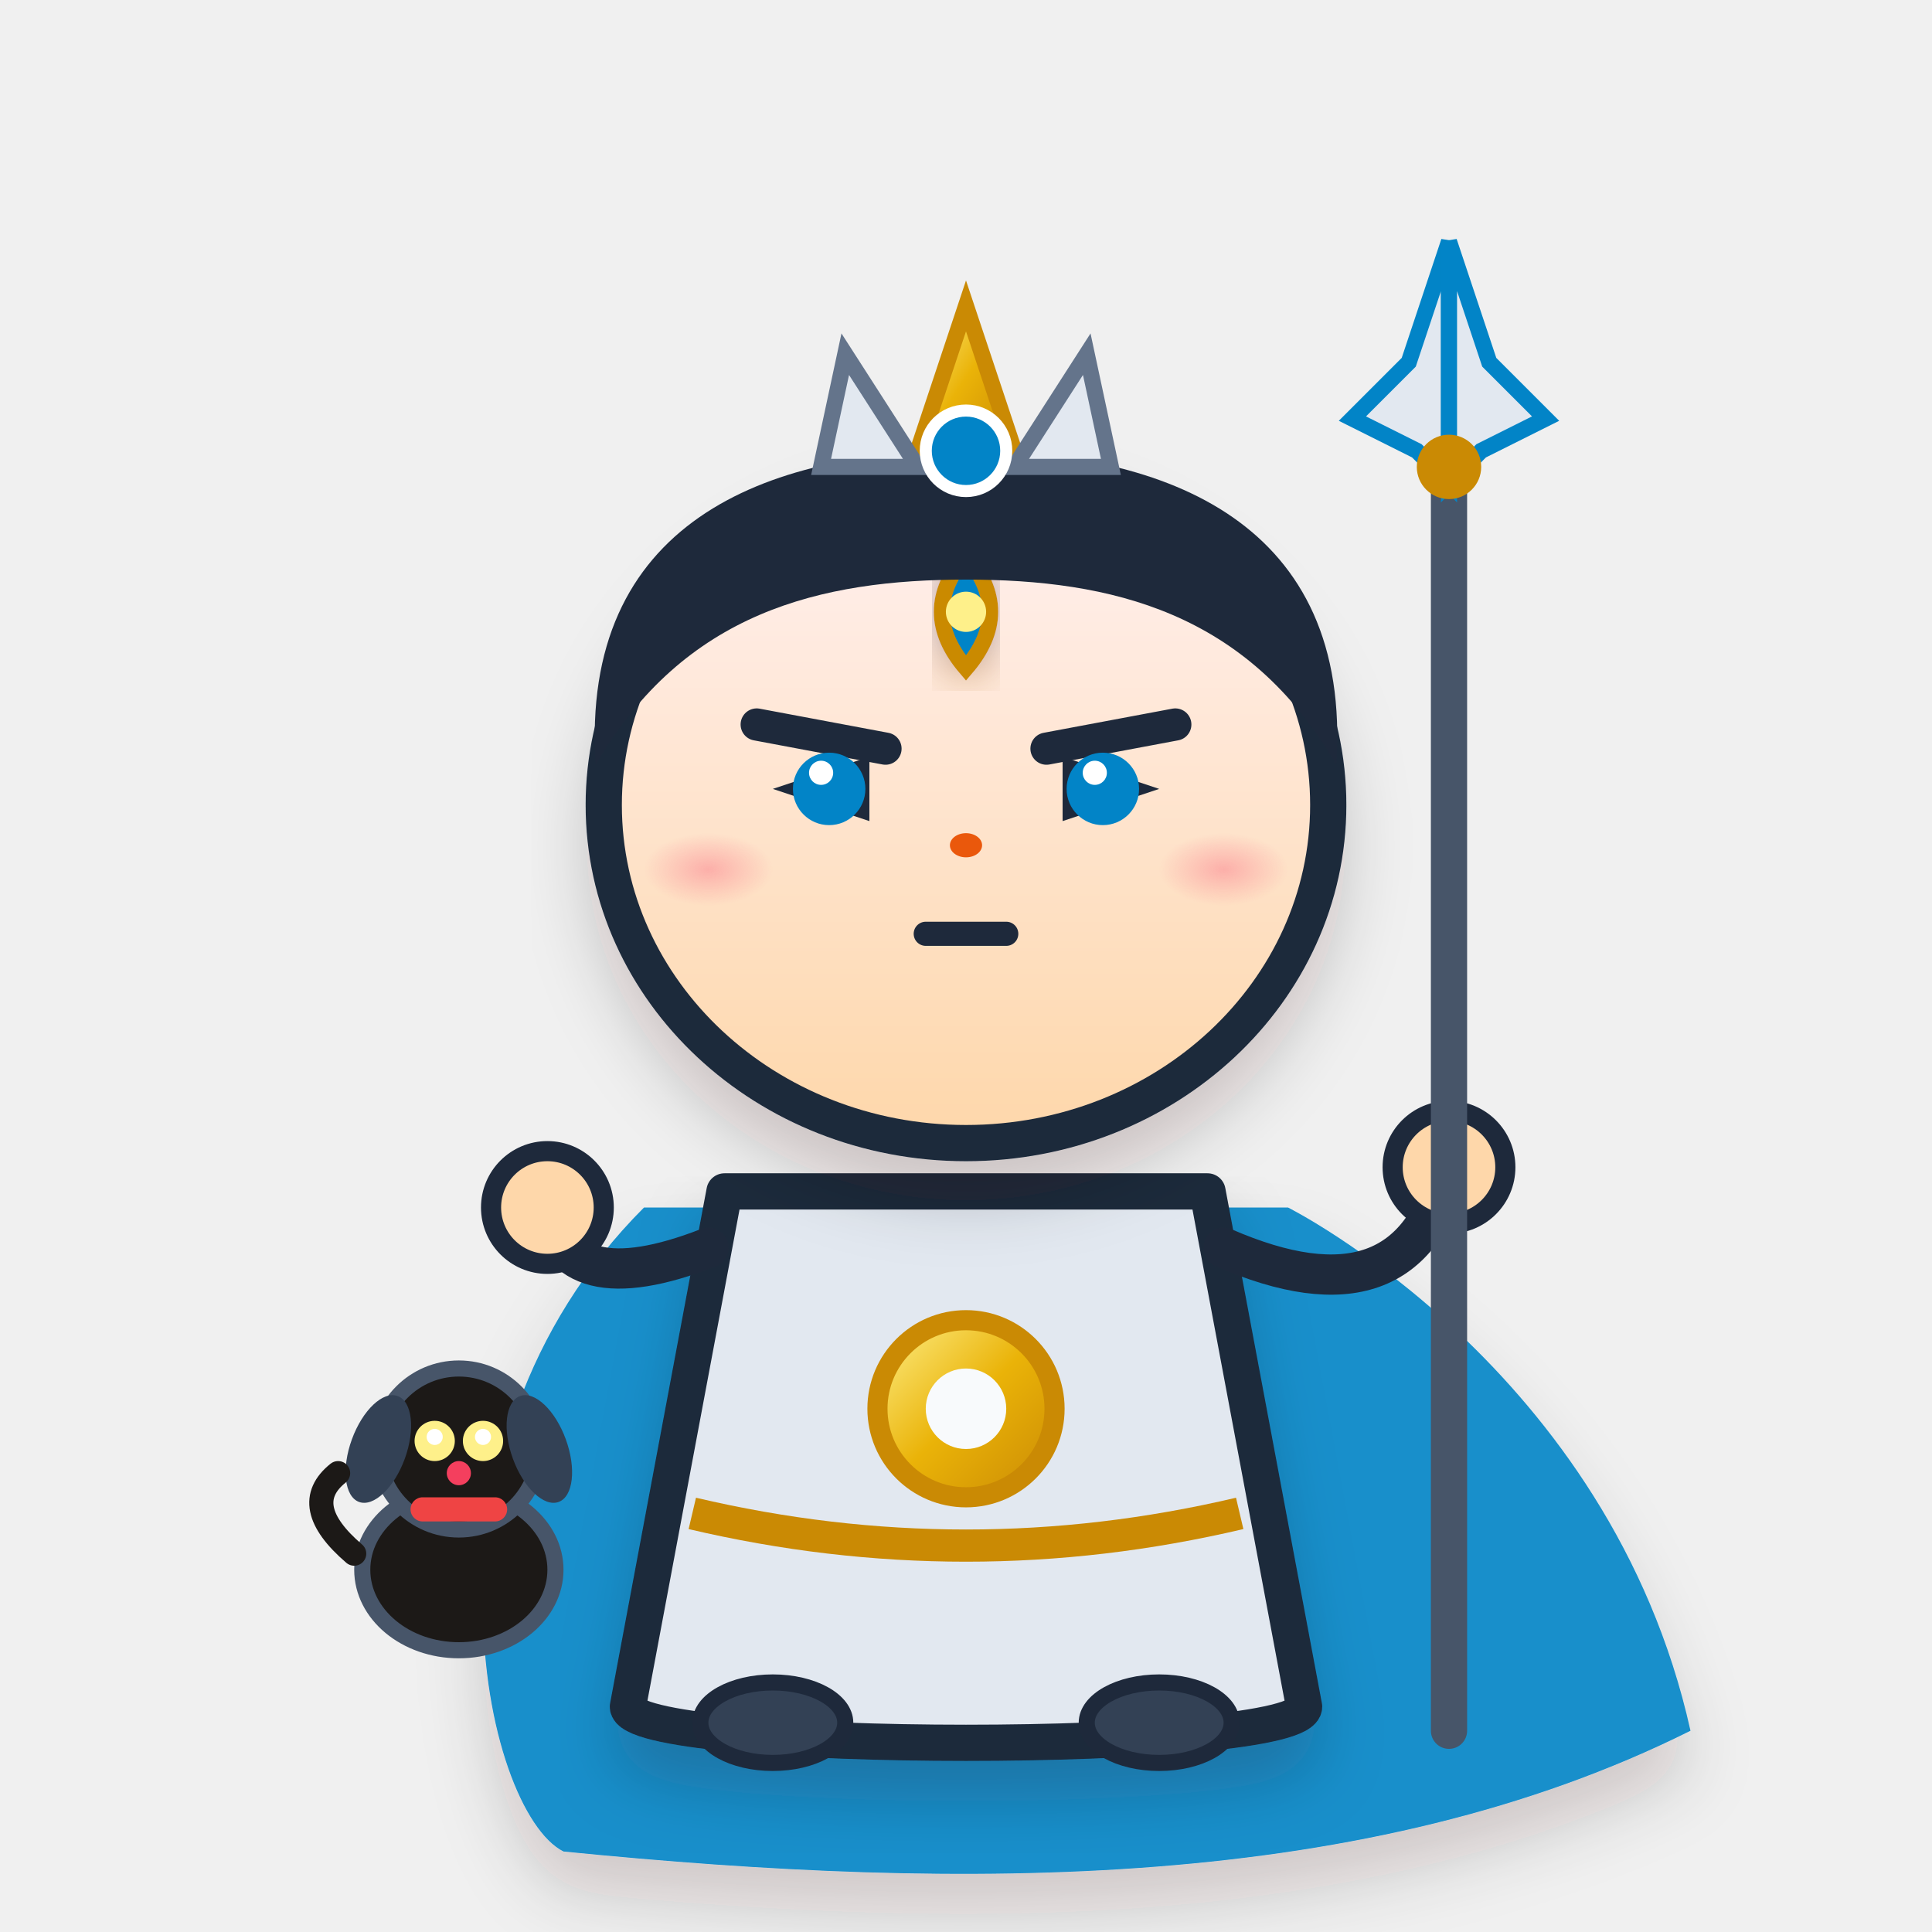
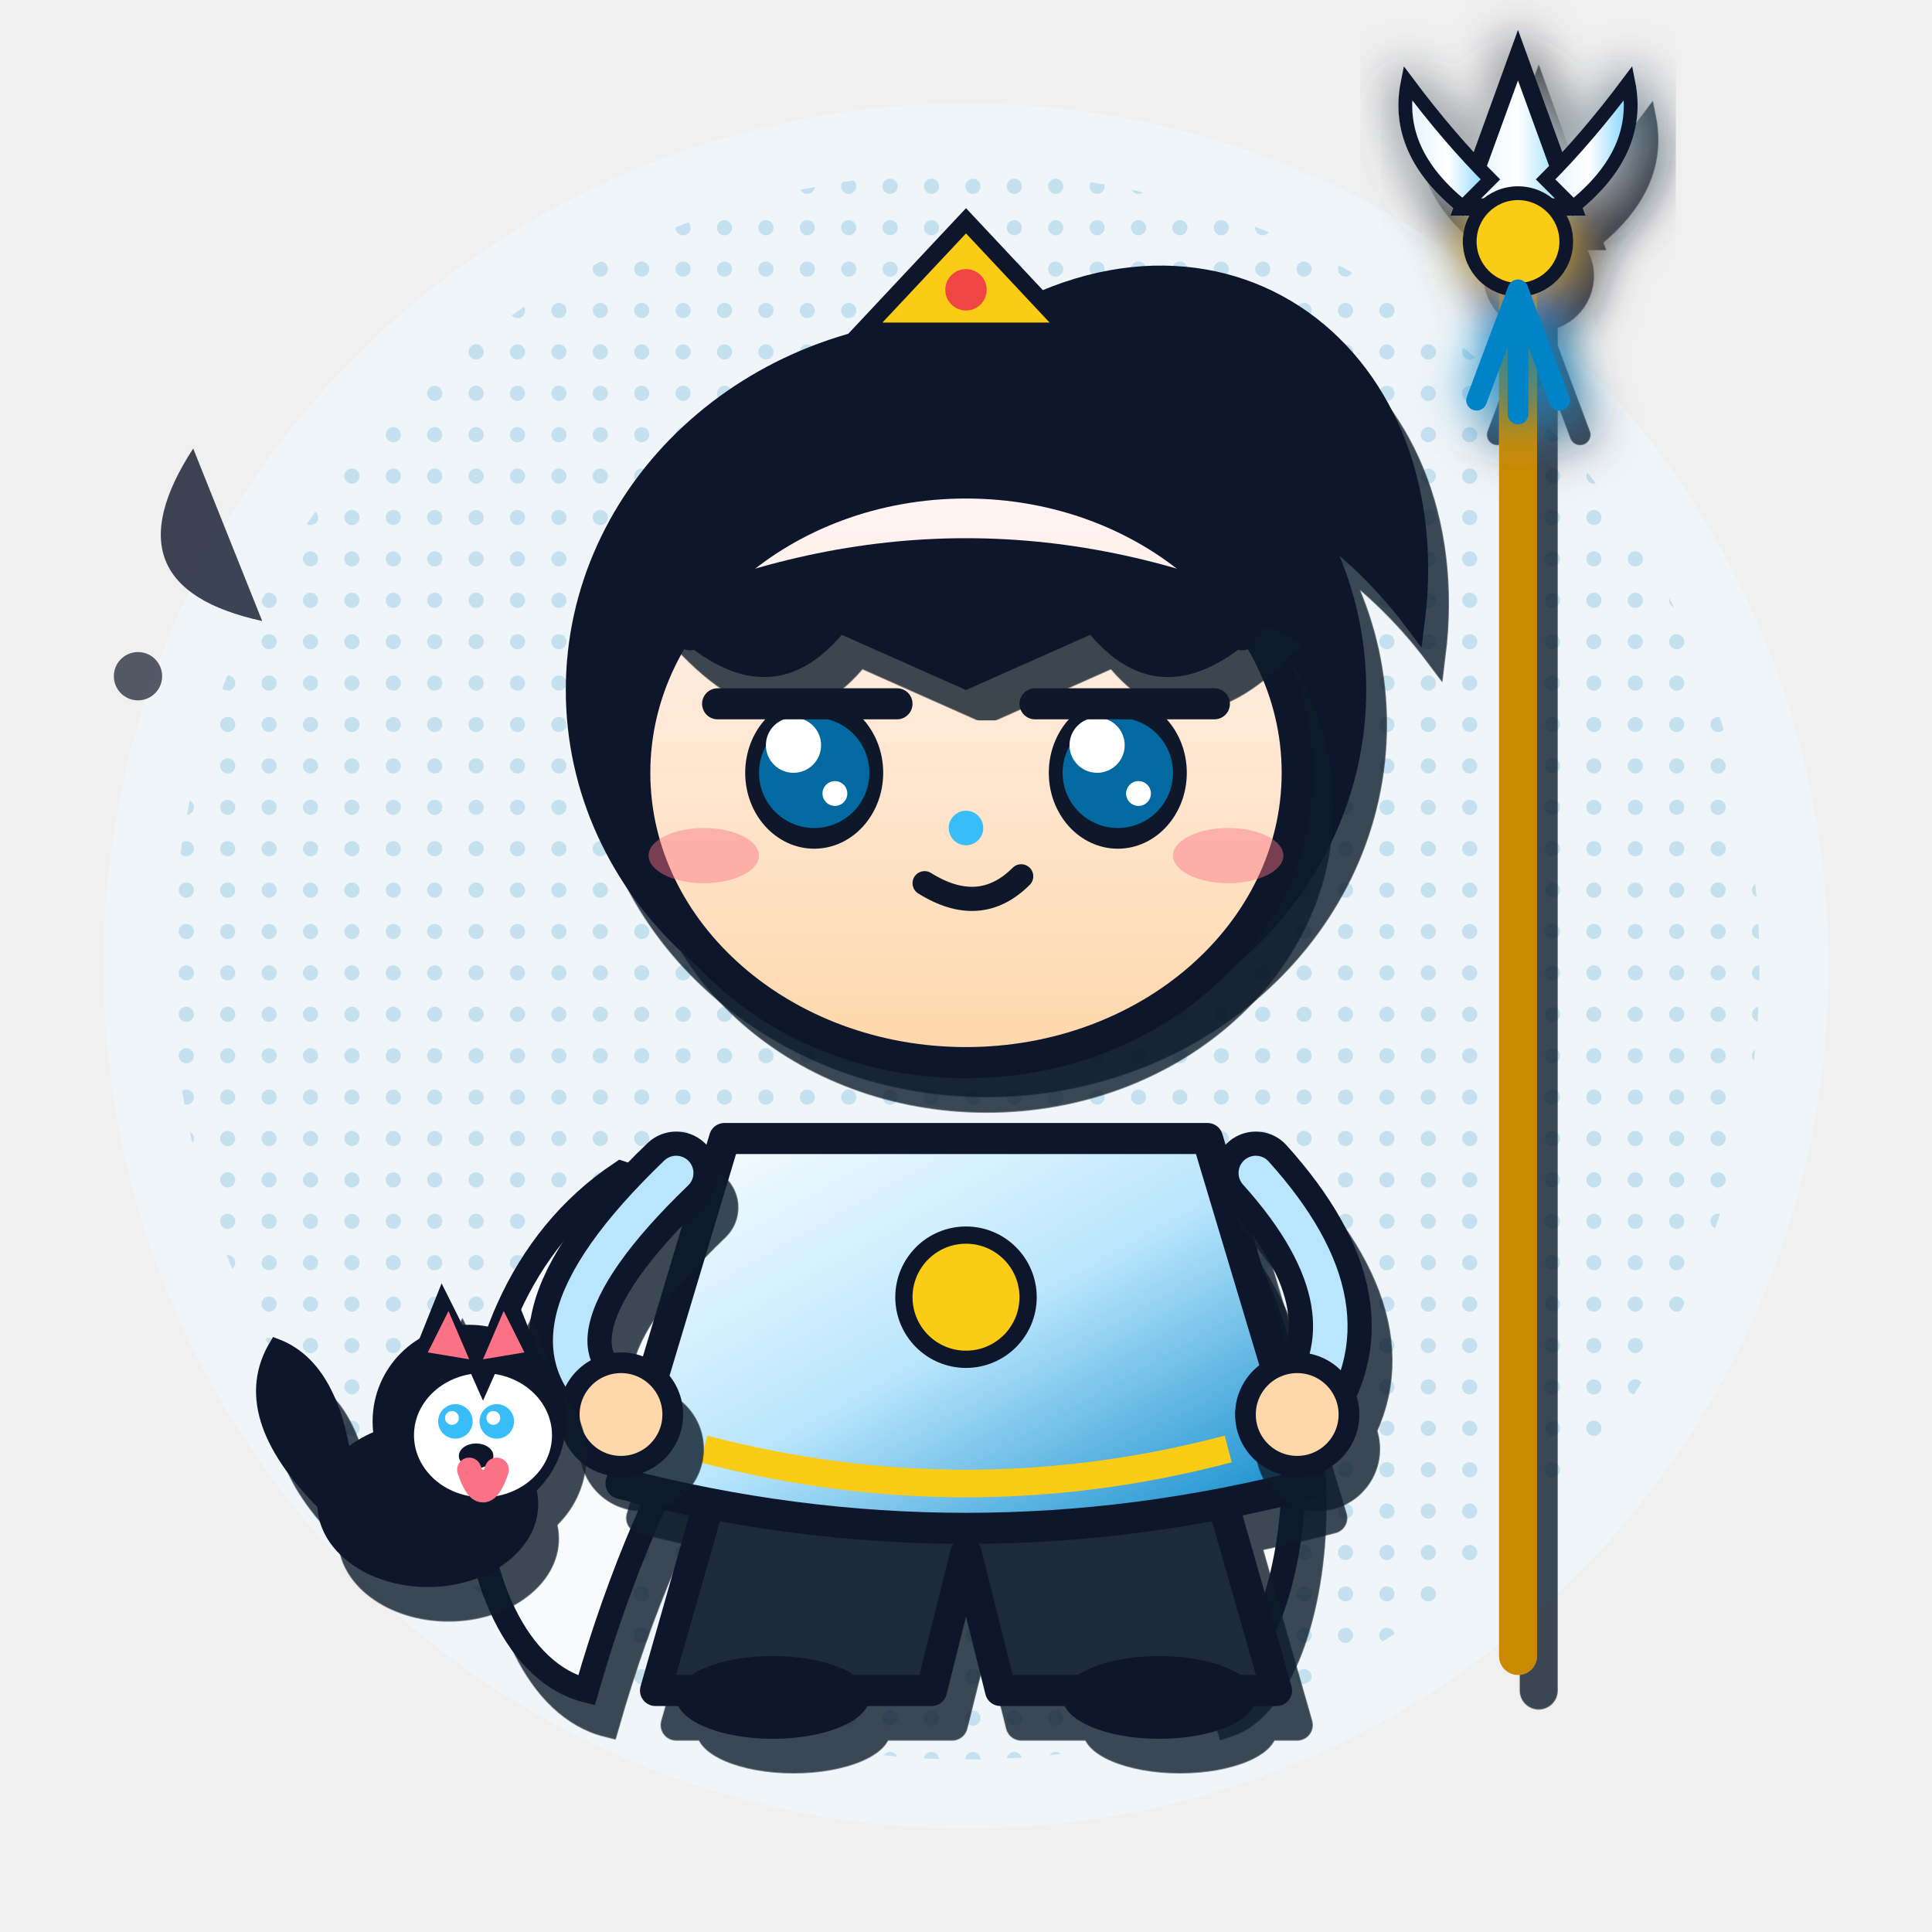
- <svg xmlns="http://www.w3.org/2000/svg" viewBox="0 0 240 240" width="100%" height="100%">
+ <svg xmlns="http://www.w3.org/2000/svg" viewBox="0 0 280 280" width="100%" height="100%">
  <defs>
-     <filter id="ink-shadow" x="-10%" y="-10%" width="130%" height="130%">
-       <feDropShadow dx="0" dy="5" stdDeviation="4" flood-color="#1c1917" flood-opacity="0.18" />
+     <pattern id="halftone-yj" width="6" height="6" patternUnits="userSpaceOnUse">
+       <circle cx="3" cy="3" r="1.1" fill="#0284c7" opacity="0.18" />
+     </pattern>
+     <filter id="comic-shadow-yj" x="-20%" y="-20%" width="140%" height="140%">
+       <feDropShadow dx="3" dy="5" stdDeviation="0" flood-color="#0f172a" flood-opacity="0.8" />
    </filter>
-     <filter id="glow-gold" x="-20%" y="-20%" width="140%" height="140%">
-       <feGaussianBlur stdDeviation="3" result="blur" />
+     <filter id="glow-celestial-yj" x="-20%" y="-20%" width="140%" height="140%">
+       <feGaussianBlur stdDeviation="3.5" result="blur" />
      <feComposite in="SourceGraphic" in2="blur" operator="over" />
    </filter>
-     <linearGradient id="gold-grad" x1="0" y1="0" x2="1" y2="1">
-       <stop offset="0%" stop-color="#fef08a" />
-       <stop offset="50%" stop-color="#eab308" />
-       <stop offset="100%" stop-color="#ca8a04" />
+     <linearGradient id="armor-grad-yj" x1="0" y1="0" x2="1" y2="1">
+       <stop offset="0%" stop-color="#ffffff" />
+       <stop offset="50%" stop-color="#bae6fd" />
+       <stop offset="100%" stop-color="#0284c7" />
    </linearGradient>
-     <linearGradient id="skin-grad" x1="0" y1="0" x2="0" y2="1">
-       <stop offset="0%" stop-color="#fff1f2" />
+     <linearGradient id="blade-grad-yj" x1="0" y1="0" x2="1" y2="0">
+       <stop offset="0%" stop-color="#e0f2fe" />
+       <stop offset="50%" stop-color="#ffffff" />
+       <stop offset="100%" stop-color="#7dd3fc" />
+     </linearGradient>
+     <linearGradient id="skin-yj" x1="0" y1="0" x2="0" y2="1">
+       <stop offset="0%" stop-color="#fff5f5" />
      <stop offset="100%" stop-color="#fed7aa" />
    </linearGradient>
-     <radialGradient id="blush-grad" cx="50%" cy="50%" r="50%">
-       <stop offset="0%" stop-color="#fb7185" stop-opacity="0.45" />
-       <stop offset="100%" stop-color="#fb7185" stop-opacity="0" />
-     </radialGradient>
  </defs>
-   <g id="yang-jian-idle">
-     <path d="M 80 150 C 50 180 60 225 70 230 C 120 235 170 235 210 215 C 200 170 160 150 160 150 Z" fill="#0284c7" opacity="0.9" filter="url(#ink-shadow)" />
-     <path d="M 90 148 L 78 212 C 78 218 162 218 162 212 L 150 148 Z" fill="#e2e8f0" stroke="#1e293b" stroke-width="4.5" stroke-linejoin="round" filter="url(#ink-shadow)" />
-     <circle cx="120" cy="175" r="11" fill="url(#gold-grad)" stroke="#ca8a04" stroke-width="2.5" />
-     <circle cx="120" cy="175" r="5" fill="#f8fafc" />
-     <path d="M 86 188 Q 120 196 154 188" stroke="#ca8a04" stroke-width="4" fill="none" />
-     <ellipse cx="96" cy="214" rx="9" ry="5" fill="#334155" stroke="#1e293b" stroke-width="2" />
-     <ellipse cx="144" cy="214" rx="9" ry="5" fill="#334155" stroke="#1e293b" stroke-width="2" />
-     <path d="M 152 155 Q 175 165 180 145" stroke="#1e293b" stroke-width="5" fill="none" stroke-linecap="round" />
-     <circle cx="180" cy="145" r="7" fill="#fed7aa" stroke="#1e293b" stroke-width="2.5" />
-     <path d="M 180 215 L 180 60" stroke="#475569" stroke-width="4.5" stroke-linecap="round" />
-     <path d="M 180 60 L 180 30 L 175 45 L 168 52 L 176 56 Z" fill="#e2e8f0" stroke="#0284c7" stroke-width="2" />
-     <path d="M 180 60 L 180 30 L 185 45 L 192 52 L 184 56 Z" fill="#e2e8f0" stroke="#0284c7" stroke-width="2" />
-     <circle cx="180" cy="58" r="4" fill="#ca8a04" />
-     <path d="M 88 155 Q 70 162 68 150" stroke="#1e293b" stroke-width="5" fill="none" stroke-linecap="round" />
-     <circle cx="68" cy="150" r="7" fill="#fed7aa" stroke="#1e293b" stroke-width="2.5" />
-     <g id="xiaotian-dog" transform="translate(42, 175)">
-       <ellipse cx="15" cy="20" rx="12" ry="10" fill="#1c1917" stroke="#475569" stroke-width="2" />
-       <circle cx="15" cy="5" r="10" fill="#1c1917" stroke="#475569" stroke-width="2" />
-       <ellipse cx="5" cy="5" rx="3.5" ry="7" fill="#334155" transform="rotate(20 5 5)" />
-       <ellipse cx="25" cy="5" rx="3.5" ry="7" fill="#334155" transform="rotate(-20 25 5)" />
-       <circle cx="12" cy="4" r="2.5" fill="#fef08a" />
-       <circle cx="18" cy="4" r="2.5" fill="#fef08a" />
-       <circle cx="12" cy="3.5" r="1" fill="#ffffff" />
-       <circle cx="18" cy="3.5" r="1" fill="#ffffff" />
-       <circle cx="15" cy="8" r="1.5" fill="#f43f5e" />
-       <path d="M 2 18 Q -5 12 0 8" stroke="#1c1917" stroke-width="3" stroke-linecap="round" fill="none" />
-       <rect x="9" y="11" width="12" height="3" fill="#ef4444" rx="1.5" />
+   <circle cx="140" cy="140" r="125" fill="#f0f9ff" opacity="0.6" />
+   <circle cx="140" cy="140" r="115" fill="url(#halftone-yj)" />
+   <path d="M 28 65 Q 15 85 38 90 Z" fill="#0f172a" opacity="0.8" />
+   <circle cx="20" cy="98" r="3.5" fill="#0f172a" opacity="0.7" />
+   <g id="spear" filter="url(#comic-shadow-yj)">
+     <path d="M 220 30 L 220 240" stroke="#ca8a04" stroke-width="5.5" stroke-linecap="round" />
+     <g transform="translate(220, 30)" filter="url(#glow-celestial-yj)">
+       <path d="M 0 -22 L 8 0 L -8 0 Z" fill="url(#blade-grad-yj)" stroke="#0f172a" stroke-width="2.5" />
+       <path d="M -8 0 Q -18 -8 -16 -18 Q -10 -10 -4 -4 Z" fill="url(#blade-grad-yj)" stroke="#0f172a" stroke-width="2" />
+       <path d="M 8 0 Q 18 -8 16 -18 Q 10 -10 4 -4 Z" fill="url(#blade-grad-yj)" stroke="#0f172a" stroke-width="2" />
+       <circle cx="0" cy="5" r="7" fill="#facc15" stroke="#0f172a" stroke-width="2" />
+       <path d="M 0 12 L -6 28 M 0 12 L 0 30 M 0 12 L 6 28" stroke="#0284c7" stroke-width="3" stroke-linecap="round" />
    </g>
-     <ellipse cx="120" cy="100" rx="45" ry="42" fill="url(#skin-grad)" stroke="#1e293b" stroke-width="4.5" filter="url(#ink-shadow)" />
-     <ellipse cx="88" cy="108" rx="8" ry="4.5" fill="url(#blush-grad)" />
-     <ellipse cx="152" cy="108" rx="8" ry="4.5" fill="url(#blush-grad)" />
-     <g transform="translate(120, 76)">
-       <path d="M 0 -7 Q 6 0 0 7 Q -6 0 0 -7 Z" fill="#0284c7" stroke="#ca8a04" stroke-width="2" filter="url(#glow-gold)" />
-       <circle cx="0" cy="0" r="2.5" fill="#fef08a" />
-     </g>
-     <path d="M 94 90 L 110 93" stroke="#1e293b" stroke-width="4" stroke-linecap="round" />
-     <path d="M 146 90 L 130 93" stroke="#1e293b" stroke-width="4" stroke-linecap="round" />
-     <polygon points="96,98 108,94 108,102" fill="#1e293b" />
-     <circle cx="103" cy="98" r="4.5" fill="#0284c7" />
-     <circle cx="102" cy="96" r="1.5" fill="#ffffff" />
-     <polygon points="144,98 132,94 132,102" fill="#1e293b" />
-     <circle cx="137" cy="98" r="4.5" fill="#0284c7" />
-     <circle cx="136" cy="96" r="1.5" fill="#ffffff" />
-     <ellipse cx="120" cy="105" rx="2" ry="1.5" fill="#ea580c" />
-     <path d="M 115 116 L 125 116" stroke="#1e293b" stroke-width="3" stroke-linecap="round" />
-     <path d="M 74 95 C 72 65 95 56 120 56 C 145 56 168 65 166 95 C 155 76 138 72 120 72 C 102 72 85 76 74 95 Z" fill="#1e293b" />
-     <polygon points="120,38 126,56 114,56" fill="url(#gold-grad)" stroke="#ca8a04" stroke-width="2" />
-     <polygon points="105,44 114,58 102,58" fill="#e2e8f0" stroke="#64748b" stroke-width="2" />
-     <polygon points="135,44 138,58 126,58" fill="#e2e8f0" stroke="#64748b" stroke-width="2" />
-     <circle cx="120" cy="56" r="5" fill="#0284c7" stroke="#ffffff" stroke-width="1.5" />
  </g>
+   <g filter="url(#comic-shadow-yj)">
+     <path d="M 90 170 C 60 190 65 240 85 245 C 95 210 110 190 120 180 Z" fill="#f8fafc" stroke="#0f172a" stroke-width="3.5" />
+     <path d="M 170 170 C 195 190 190 240 175 245 C 165 210 150 190 140 180 Z" fill="#f8fafc" stroke="#0f172a" stroke-width="3.5" />
+   </g>
+   <g id="body" filter="url(#comic-shadow-yj)">
+     <path d="M 105 210 L 95 245 L 135 245 L 140 225 L 145 245 L 185 245 L 175 210 Z" fill="#1e293b" stroke="#0f172a" stroke-width="4.5" stroke-linejoin="round" />
+     <path d="M 105 165 L 90 215 Q 140 228 190 215 L 175 165 Z" fill="url(#armor-grad-yj)" stroke="#0f172a" stroke-width="4.5" stroke-linejoin="round" />
+     <circle cx="140" cy="188" r="9" fill="#facc15" stroke="#0f172a" stroke-width="2.5" />
+     <path d="M 102 210 Q 140 220 178 210" stroke="#facc15" stroke-width="4" fill="none" />
+     <ellipse cx="112" cy="246" rx="14" ry="6" fill="#0f172a" />
+     <ellipse cx="168" cy="246" rx="14" ry="6" fill="#0f172a" />
+   </g>
+   <g id="arms" filter="url(#comic-shadow-yj)">
+     <path d="M 98 170 Q 72 195 90 205" stroke="#0f172a" stroke-width="12" stroke-linecap="round" fill="none" />
+     <path d="M 98 170 Q 72 195 90 205" stroke="#bae6fd" stroke-width="5" stroke-linecap="round" fill="none" />
+     <circle cx="90" cy="205" r="7.5" fill="#fed7aa" stroke="#0f172a" stroke-width="3" />
+     <path d="M 182 170 Q 200 190 188 205" stroke="#0f172a" stroke-width="12" stroke-linecap="round" fill="none" />
+     <path d="M 182 170 Q 200 190 188 205" stroke="#bae6fd" stroke-width="5" stroke-linecap="round" fill="none" />
+     <circle cx="188" cy="205" r="7.5" fill="#fed7aa" stroke="#0f172a" stroke-width="3" />
+   </g>
+   <g id="xiaotian-dog" transform="translate(62, 210)" filter="url(#comic-shadow-yj)">
+     <path d="M -15 8 Q -28 -5 -22 -15 Q -14 -12 -12 2" fill="#0f172a" stroke="#0f172a" stroke-width="2" />
+     <ellipse cx="0" cy="8" rx="16" ry="12" fill="#0f172a" />
+     <circle cx="6" cy="-4" r="14" fill="#0f172a" />
+     <ellipse cx="8" cy="-2" rx="10" ry="9" fill="#ffffff" />
+     <path d="M 4 -16 L 8 -7 L 12 -16 Z" fill="#0f172a" />
+     <polygon points="-2,-14 2,-24 8,-12" fill="#0f172a" />
+     <polygon points="6,-12 12,-24 16,-14" fill="#0f172a" />
+     <polygon points="0,-14 3,-20 6,-13" fill="#fb7185" />
+     <polygon points="8,-13 11,-20 14,-14" fill="#fb7185" />
+     <circle cx="4" cy="-4" r="2.5" fill="#38bdf8" />
+     <circle cx="10" cy="-4" r="2.5" fill="#38bdf8" />
+     <circle cx="3.5" cy="-4.5" r="1" fill="#ffffff" />
+     <circle cx="9.5" cy="-4.5" r="1" fill="#ffffff" />
+     <ellipse cx="7" cy="1" rx="2.5" ry="1.8" fill="#0f172a" />
+     <path d="M 6 3 Q 8 9 10 3" stroke="#fb7185" stroke-width="3.5" stroke-linecap="round" fill="#fb7185" />
+   </g>
+   <g id="hair-back" filter="url(#comic-shadow-yj)">
+     <ellipse cx="140" cy="100" rx="56" ry="52" fill="#0f172a" stroke="#0f172a" stroke-width="4" />
+     <path d="M 140 50 C 175 25 210 50 205 90 C 190 70 165 60 140 60 Z" fill="#0f172a" stroke="#0f172a" stroke-width="3" />
+     <path d="M 125 48 L 155 48 L 140 32 Z" fill="#facc15" stroke="#0f172a" stroke-width="2.5" />
+     <circle cx="140" cy="42" r="3" fill="#ef4444" />
+   </g>
+   <ellipse cx="140" cy="112" rx="48" ry="42" fill="url(#skin-yj)" stroke="#0f172a" stroke-width="4.5" filter="url(#comic-shadow-yj)" />
+   <g transform="translate(140, 84)" filter="url(#glow-celestial-yj)">
+     <path d="M -8 0 Q 0 -6 8 0 Q 0 6 -8 0 Z" fill="#ffffff" stroke="#0f172a" stroke-width="2" />
+     <ellipse cx="0" cy="0" rx="3.5" ry="3.5" fill="#0284c7" />
+     <circle cx="0" cy="0" r="1.5" fill="#fef08a" />
+   </g>
+   <g id="bangs" filter="url(#comic-shadow-yj)">
+     <path d="M 94 88 Q 110 106 122 92 L 140 100 L 158 92 Q 170 106 186 88 Q 140 68 94 88 Z" fill="#0f172a" />
+   </g>
+   <ellipse cx="102" cy="124" rx="8" ry="4" fill="#fb7185" opacity="0.45" />
+   <ellipse cx="178" cy="124" rx="8" ry="4" fill="#fb7185" opacity="0.45" />
+   <g id="eyes">
+     <ellipse cx="118" cy="112" rx="10" ry="11" fill="#0f172a" />
+     <circle cx="118" cy="112" r="8" fill="#0369a1" />
+     <circle cx="115" cy="108" r="4" fill="#ffffff" />
+     <circle cx="121" cy="115" r="1.8" fill="#ffffff" />
+     <path d="M 104 102 L 130 102" stroke="#0f172a" stroke-width="4.5" stroke-linecap="round" />
+     <ellipse cx="162" cy="112" rx="10" ry="11" fill="#0f172a" />
+     <circle cx="162" cy="112" r="8" fill="#0369a1" />
+     <circle cx="159" cy="108" r="4" fill="#ffffff" />
+     <circle cx="165" cy="115" r="1.8" fill="#ffffff" />
+     <path d="M 150 102 L 176 102" stroke="#0f172a" stroke-width="4.5" stroke-linecap="round" />
+   </g>
+   <path d="M 100 92 L 128 86" stroke="#0f172a" stroke-width="4.5" stroke-linecap="round" />
+   <path d="M 180 92 L 152 86" stroke="#0f172a" stroke-width="4.5" stroke-linecap="round" />
+   <circle cx="140" cy="120" r="2.5" fill="#38bdf8" />
+   <path d="M 134 128 Q 142 133 148 127" stroke="#0f172a" stroke-width="3.5" stroke-linecap="round" fill="none" />
</svg>
